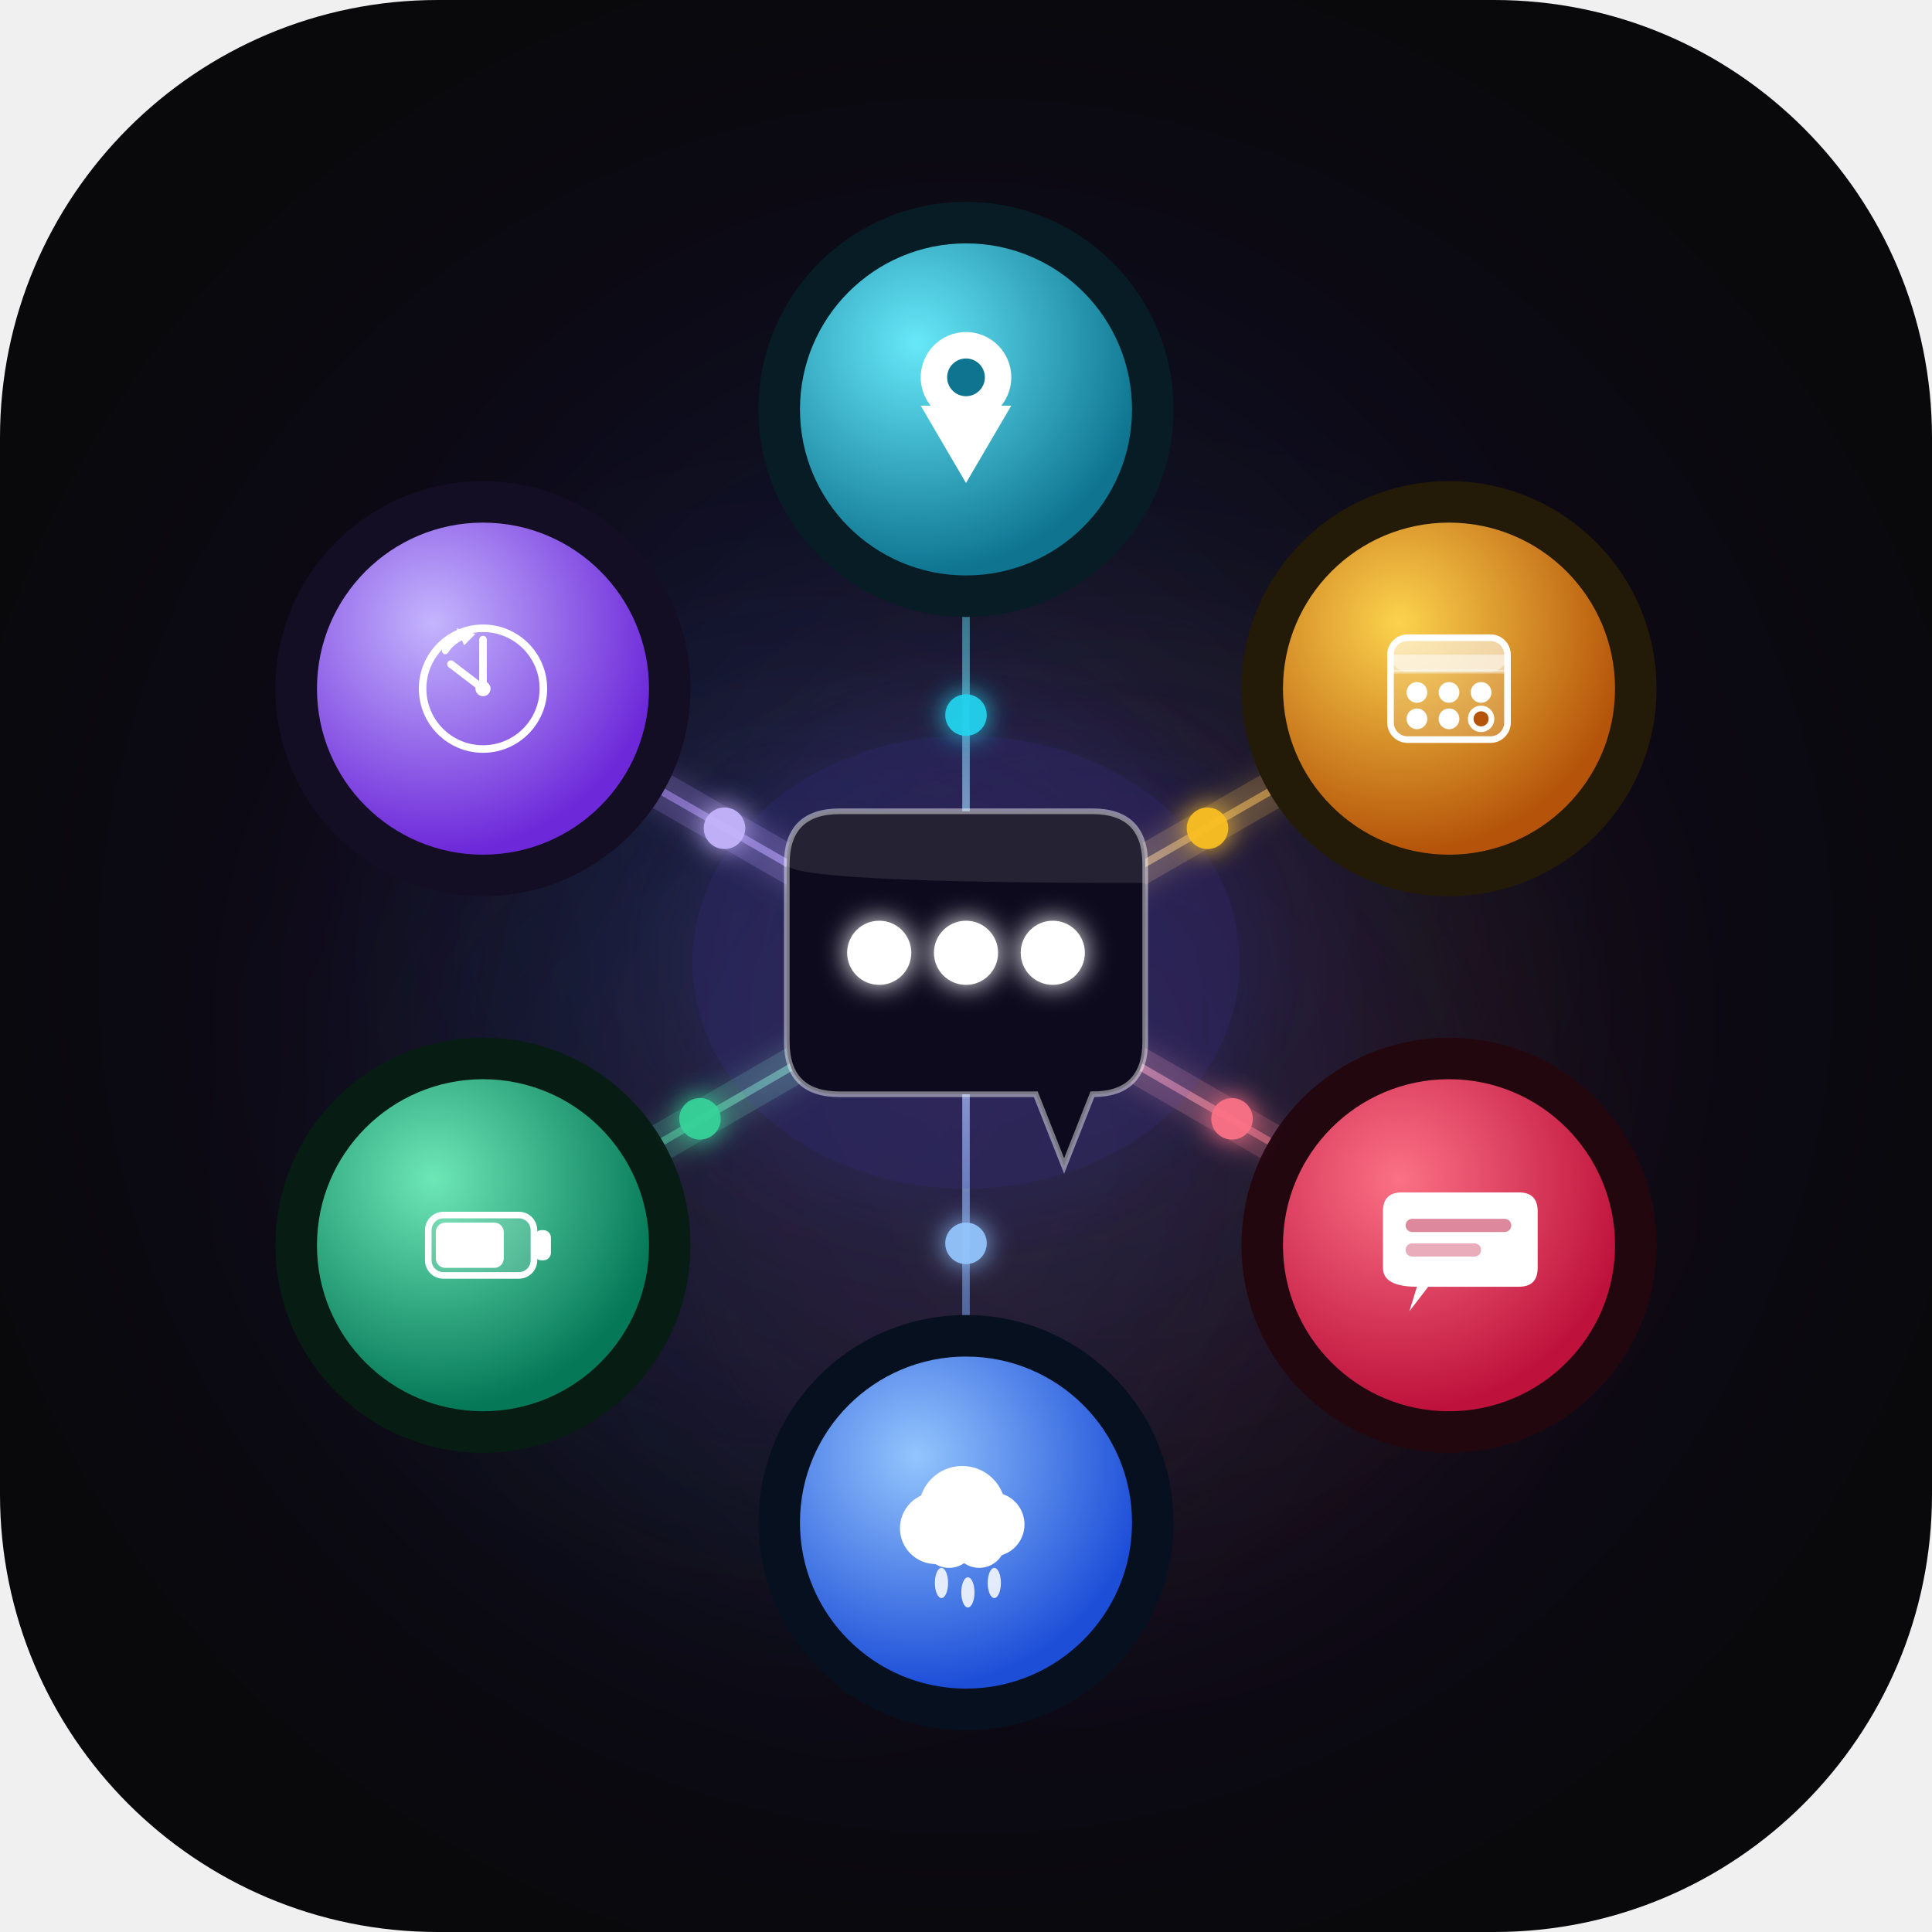
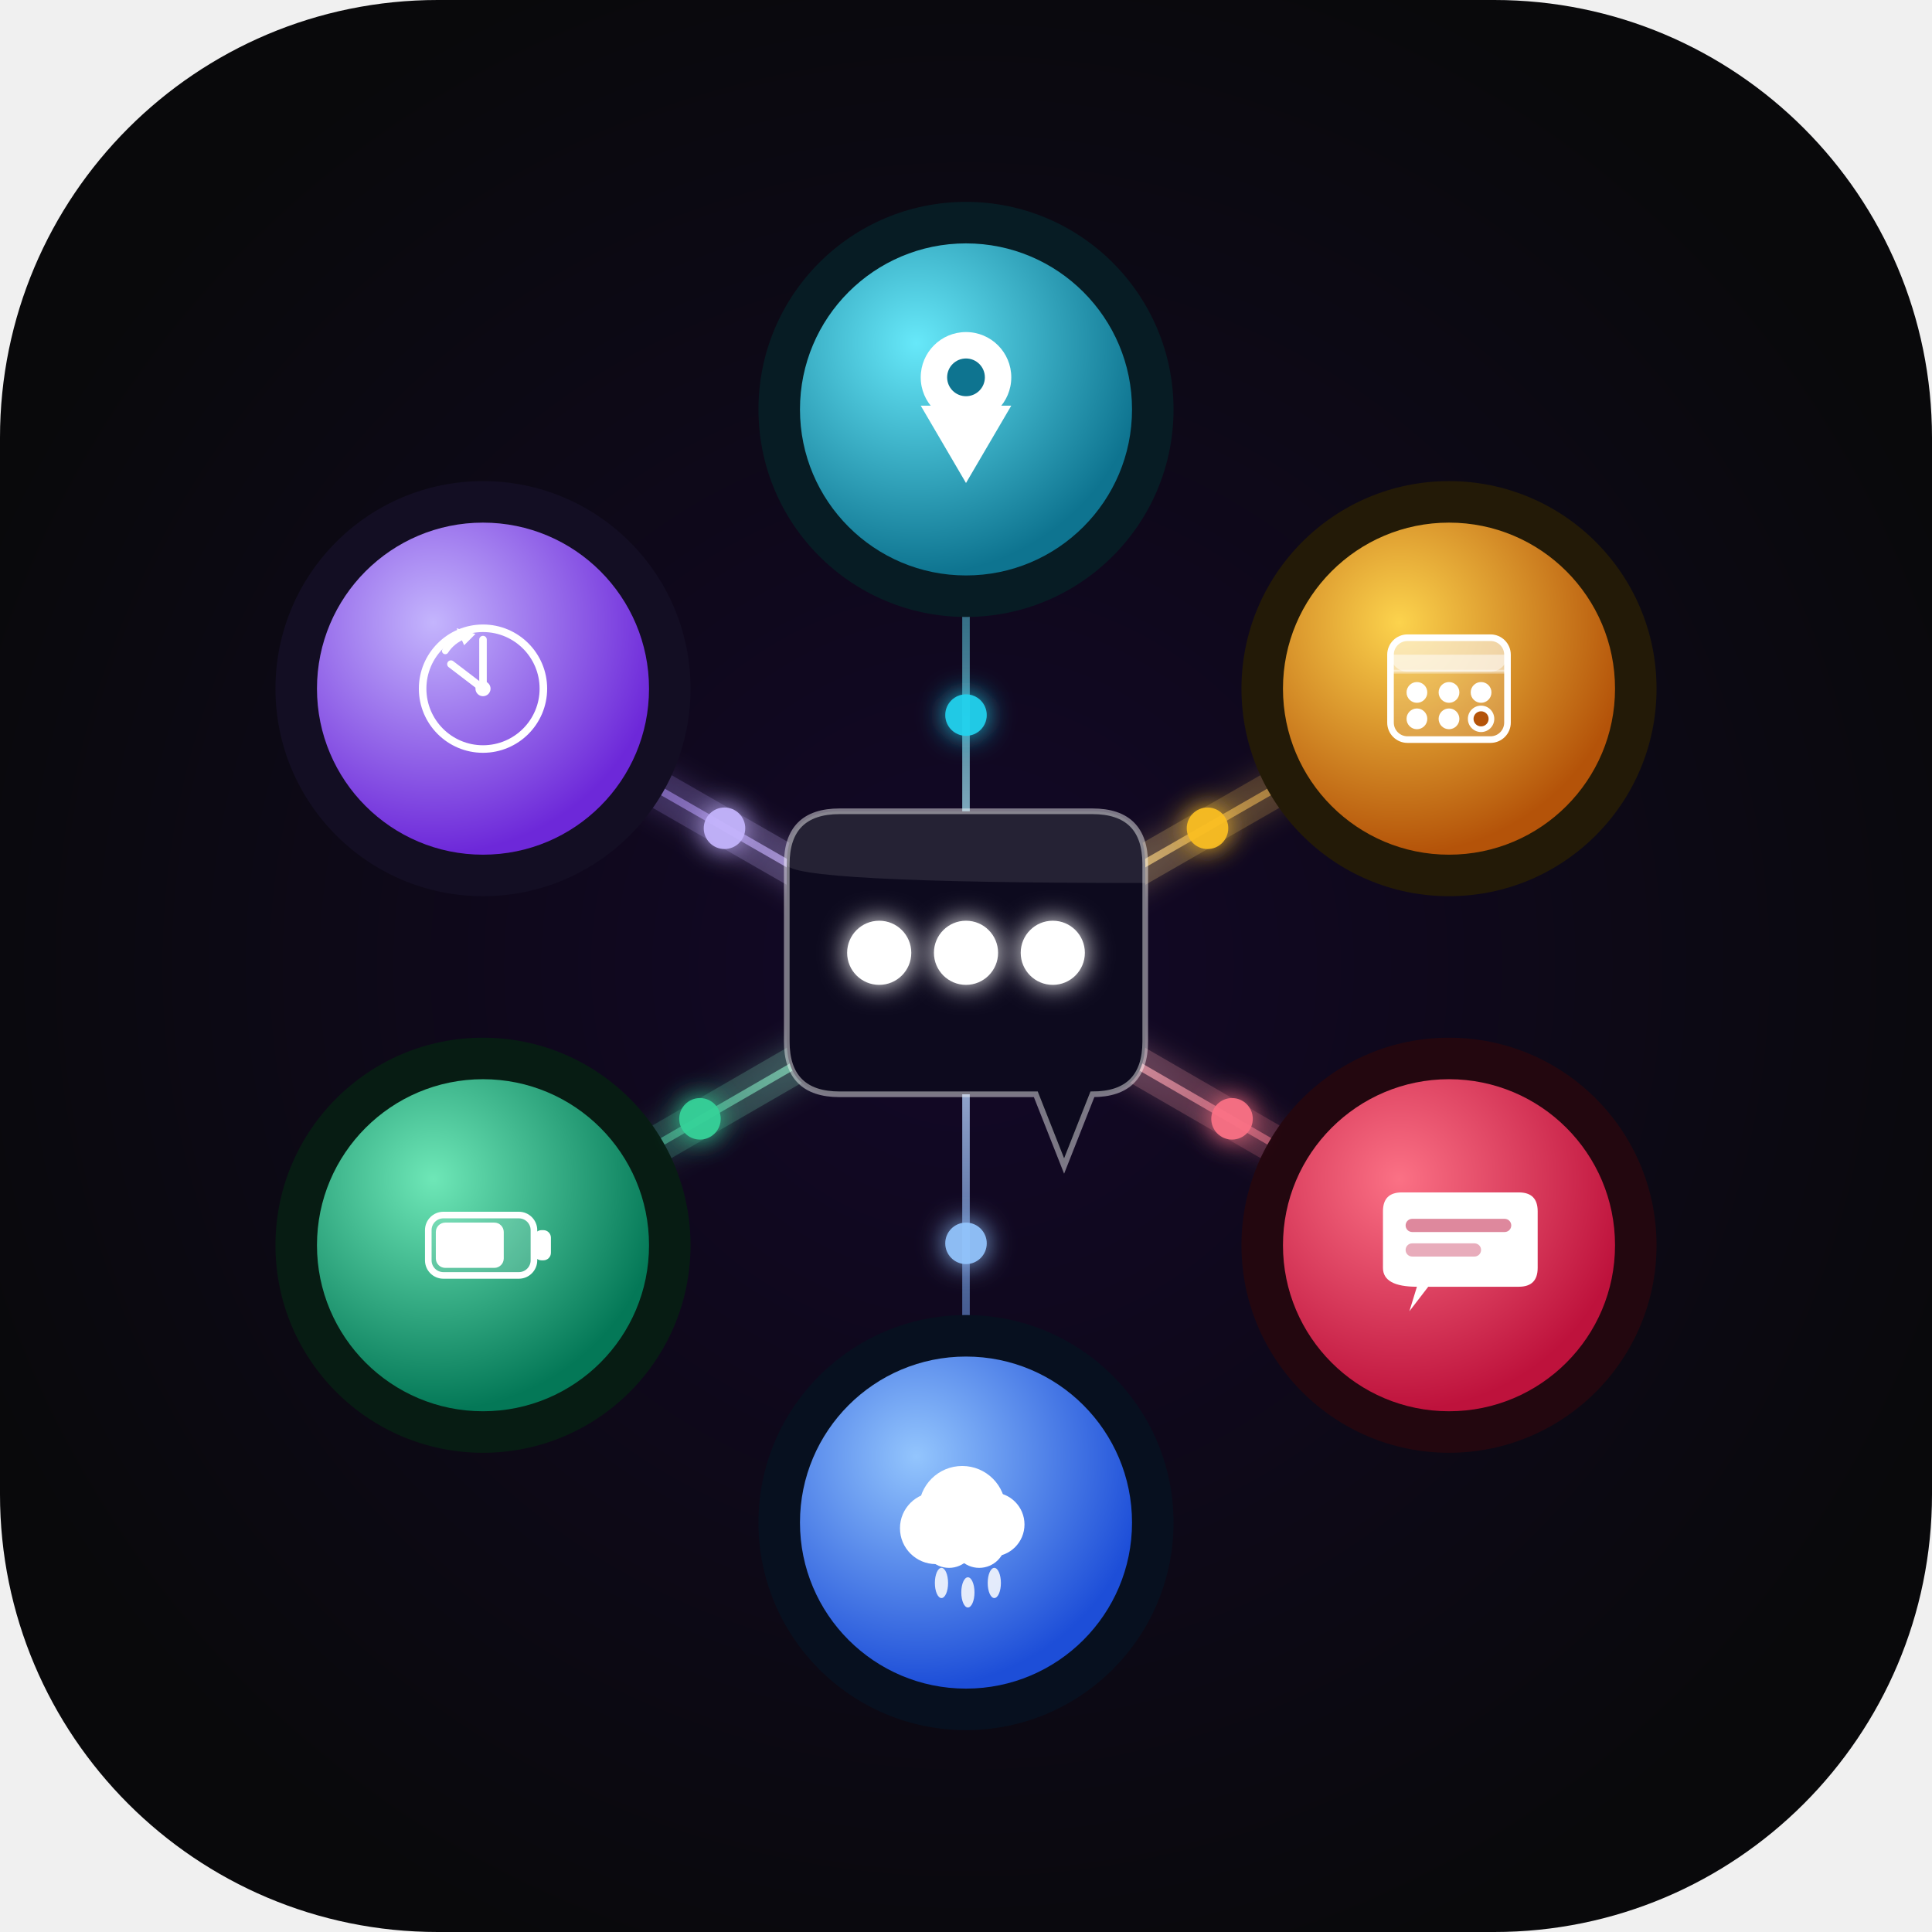
<svg xmlns="http://www.w3.org/2000/svg" width="1024" height="1024" viewBox="0 0 1024 1024">
  <defs>
    <radialGradient id="bg" cx="50%" cy="50%" r="55%">
      <stop offset="0%" stop-color="#130828" />
      <stop offset="100%" stop-color="#09090b" />
    </radialGradient>
    <radialGradient id="nLoc" cx="35%" cy="30%" r="70%">
      <stop offset="0%" stop-color="#67e8f9" />
      <stop offset="100%" stop-color="#0e7490" />
    </radialGradient>
    <radialGradient id="nCal" cx="35%" cy="30%" r="70%">
      <stop offset="0%" stop-color="#fcd34d" />
      <stop offset="100%" stop-color="#b45309" />
    </radialGradient>
    <radialGradient id="nMsg" cx="35%" cy="30%" r="70%">
      <stop offset="0%" stop-color="#fb7185" />
      <stop offset="100%" stop-color="#be123c" />
    </radialGradient>
    <radialGradient id="nWthr" cx="35%" cy="30%" r="70%">
      <stop offset="0%" stop-color="#93c5fd" />
      <stop offset="100%" stop-color="#1d4ed8" />
    </radialGradient>
    <radialGradient id="nBat" cx="35%" cy="30%" r="70%">
      <stop offset="0%" stop-color="#6ee7b7" />
      <stop offset="100%" stop-color="#047857" />
    </radialGradient>
    <radialGradient id="nHist" cx="35%" cy="30%" r="70%">
      <stop offset="0%" stop-color="#c4b5fd" />
      <stop offset="100%" stop-color="#6d28d9" />
    </radialGradient>
    <radialGradient id="orbGlow" cx="50%" cy="42%" r="50%">
      <stop offset="0%" stop-color="white" />
      <stop offset="55%" stop-color="white" stop-opacity="0.65" />
      <stop offset="100%" stop-color="white" stop-opacity="0" />
    </radialGradient>
    <linearGradient id="lnTop" x1="512" y1="217" x2="512" y2="512" gradientUnits="userSpaceOnUse">
      <stop offset="0%" stop-color="#06b6d4" stop-opacity="0.3" />
      <stop offset="100%" stop-color="#e0f2fe" stop-opacity="0.9" />
    </linearGradient>
    <linearGradient id="lnTR" x1="768" y1="365" x2="512" y2="512" gradientUnits="userSpaceOnUse">
      <stop offset="0%" stop-color="#f59e0b" stop-opacity="0.3" />
      <stop offset="100%" stop-color="#fef3c7" stop-opacity="0.9" />
    </linearGradient>
    <linearGradient id="lnBR" x1="768" y1="660" x2="512" y2="512" gradientUnits="userSpaceOnUse">
      <stop offset="0%" stop-color="#f43f5e" stop-opacity="0.3" />
      <stop offset="100%" stop-color="#ffe4e6" stop-opacity="0.9" />
    </linearGradient>
    <linearGradient id="lnBot" x1="512" y1="807" x2="512" y2="512" gradientUnits="userSpaceOnUse">
      <stop offset="0%" stop-color="#3b82f6" stop-opacity="0.3" />
      <stop offset="100%" stop-color="#dbeafe" stop-opacity="0.9" />
    </linearGradient>
    <linearGradient id="lnBL" x1="256" y1="660" x2="512" y2="512" gradientUnits="userSpaceOnUse">
      <stop offset="0%" stop-color="#10b981" stop-opacity="0.3" />
      <stop offset="100%" stop-color="#d1fae5" stop-opacity="0.9" />
    </linearGradient>
    <linearGradient id="lnTL" x1="256" y1="365" x2="512" y2="512" gradientUnits="userSpaceOnUse">
      <stop offset="0%" stop-color="#8b5cf6" stop-opacity="0.3" />
      <stop offset="100%" stop-color="#ede9fe" stop-opacity="0.9" />
    </linearGradient>
    <filter id="ambGlow" x="-50%" y="-50%" width="200%" height="200%">
      <feGaussianBlur stdDeviation="55" />
    </filter>
    <filter id="nodeGlow" x="-60%" y="-60%" width="220%" height="220%">
      <feGaussianBlur in="SourceGraphic" stdDeviation="22" result="b" />
      <feMerge>
        <feMergeNode in="b" />
        <feMergeNode in="SourceGraphic" />
      </feMerge>
    </filter>
    <filter id="lineGlow" x="-20%" y="-20%" width="140%" height="140%">
      <feGaussianBlur in="SourceGraphic" stdDeviation="7" result="b" />
      <feMerge>
        <feMergeNode in="b" />
        <feMergeNode in="SourceGraphic" />
      </feMerge>
    </filter>
    <filter id="orbHalo" x="-100%" y="-100%" width="300%" height="300%">
      <feGaussianBlur in="SourceGraphic" stdDeviation="28" result="b" />
      <feMerge>
        <feMergeNode in="b" />
        <feMergeNode in="SourceGraphic" />
      </feMerge>
    </filter>
    <filter id="dotGlow" x="-150%" y="-150%" width="400%" height="400%">
      <feGaussianBlur in="SourceGraphic" stdDeviation="7" result="b" />
      <feMerge>
        <feMergeNode in="b" />
        <feMergeNode in="SourceGraphic" />
      </feMerge>
    </filter>
  </defs>
  <rect width="1024" height="1024" rx="232" fill="url(#bg)" />
-   <circle cx="512" cy="430" r="260" fill="#06b6d4" opacity="0.04" filter="url(#ambGlow)" />
-   <circle cx="600" cy="540" r="240" fill="#f59e0b" opacity="0.04" filter="url(#ambGlow)" />
-   <circle cx="580" cy="620" r="240" fill="#f43f5e" opacity="0.04" filter="url(#ambGlow)" />
-   <circle cx="512" cy="580" r="260" fill="#3b82f6" opacity="0.04" filter="url(#ambGlow)" />
-   <circle cx="424" cy="620" r="240" fill="#10b981" opacity="0.04" filter="url(#ambGlow)" />
-   <circle cx="424" cy="540" r="240" fill="#8b5cf6" opacity="0.05" filter="url(#ambGlow)" />
  <line x1="512" y1="217" x2="512" y2="512" stroke="url(#lnTop)" stroke-width="20" stroke-linecap="round" opacity="0.4" filter="url(#lineGlow)" />
  <line x1="768" y1="365" x2="512" y2="512" stroke="url(#lnTR)" stroke-width="20" stroke-linecap="round" opacity="0.4" filter="url(#lineGlow)" />
  <line x1="768" y1="660" x2="512" y2="512" stroke="url(#lnBR)" stroke-width="20" stroke-linecap="round" opacity="0.4" filter="url(#lineGlow)" />
  <line x1="512" y1="807" x2="512" y2="512" stroke="url(#lnBot)" stroke-width="20" stroke-linecap="round" opacity="0.4" filter="url(#lineGlow)" />
  <line x1="256" y1="660" x2="512" y2="512" stroke="url(#lnBL)" stroke-width="20" stroke-linecap="round" opacity="0.4" filter="url(#lineGlow)" />
  <line x1="256" y1="365" x2="512" y2="512" stroke="url(#lnTL)" stroke-width="20" stroke-linecap="round" opacity="0.4" filter="url(#lineGlow)" />
  <line x1="512" y1="217" x2="512" y2="512" stroke="url(#lnTop)" stroke-width="4" stroke-linecap="round" />
  <line x1="768" y1="365" x2="512" y2="512" stroke="url(#lnTR)" stroke-width="4" stroke-linecap="round" />
  <line x1="768" y1="660" x2="512" y2="512" stroke="url(#lnBR)" stroke-width="4" stroke-linecap="round" />
  <line x1="512" y1="807" x2="512" y2="512" stroke="url(#lnBot)" stroke-width="4" stroke-linecap="round" />
  <line x1="256" y1="660" x2="512" y2="512" stroke="url(#lnBL)" stroke-width="4" stroke-linecap="round" />
  <line x1="256" y1="365" x2="512" y2="512" stroke="url(#lnTL)" stroke-width="4" stroke-linecap="round" />
  <circle cx="512" cy="217" r="110" fill="#071c24" />
  <circle cx="512" cy="217" r="88" fill="url(#nLoc)" />
  <circle cx="512" cy="200" r="24" fill="white" />
  <polygon points="488,215 536,215 512,256" fill="white" />
  <circle cx="512" cy="200" r="10" fill="#0e7490" />
  <circle cx="768" cy="365" r="110" fill="#231a07" />
  <circle cx="768" cy="365" r="88" fill="url(#nCal)" />
  <rect x="737" y="338" width="62" height="54" rx="9" fill="white" opacity="0.15" />
  <rect x="737" y="338" width="62" height="54" rx="9" fill="none" stroke="white" stroke-width="3.5" />
  <rect x="737" y="338" width="62" height="18" rx="9" fill="white" opacity="0.5" />
  <rect x="737" y="347" width="62" height="9" fill="white" opacity="0.5" />
  <line x1="737" y1="356" x2="799" y2="356" stroke="white" stroke-width="2" opacity="0.4" />
  <circle cx="751" cy="367" r="5.5" fill="white" />
  <circle cx="768" cy="367" r="5.5" fill="white" />
  <circle cx="785" cy="367" r="5.5" fill="white" />
  <circle cx="751" cy="381" r="5.5" fill="white" />
  <circle cx="768" cy="381" r="5.5" fill="white" />
  <circle cx="785" cy="381" r="7" fill="white" />
  <circle cx="785" cy="381" r="4" fill="#b45309" />
  <circle cx="768" cy="660" r="110" fill="#23070f" />
  <circle cx="768" cy="660" r="88" fill="url(#nMsg)" />
  <path d="M 733 642 Q 733 632 743 632 L 805 632 Q 815 632 815 642            L 815 672 Q 815 682 805 682 L 757 682 L 747 695 L 751 682            Q 733 682 733 672 Z" fill="white" />
  <rect x="745" y="646" width="56" height="7" rx="3.5" fill="#be123c" opacity="0.5" />
  <rect x="745" y="659" width="40" height="7" rx="3.5" fill="#be123c" opacity="0.35" />
  <circle cx="512" cy="807" r="110" fill="#07101f" />
  <circle cx="512" cy="807" r="88" fill="url(#nWthr)" />
  <circle cx="496" cy="810" r="19" fill="white" />
  <circle cx="510" cy="800" r="23" fill="white" />
  <circle cx="526" cy="808" r="17" fill="white" />
  <circle cx="503" cy="817" r="14" fill="white" />
  <circle cx="519" cy="817" r="14" fill="white" />
  <ellipse cx="499" cy="839" rx="3.5" ry="8" fill="white" opacity="0.85" />
  <ellipse cx="513" cy="844" rx="3.5" ry="8" fill="white" opacity="0.85" />
  <ellipse cx="527" cy="839" rx="3.5" ry="8" fill="white" opacity="0.85" />
  <circle cx="256" cy="660" r="110" fill="#071c13" />
  <circle cx="256" cy="660" r="88" fill="url(#nBat)" />
  <rect x="227" y="644" width="56" height="32" rx="8" fill="white" opacity="0.15" />
  <rect x="227" y="644" width="56" height="32" rx="8" fill="none" stroke="white" stroke-width="3.5" />
  <rect x="283" y="652" width="9" height="16" rx="4" fill="white" />
  <rect x="231" y="648" width="36" height="24" rx="5" fill="white" />
  <circle cx="256" cy="365" r="110" fill="#130e23" />
  <circle cx="256" cy="365" r="88" fill="url(#nHist)" />
  <circle cx="256" cy="365" r="32" fill="none" stroke="white" stroke-width="4" />
  <circle cx="256" cy="365" r="4" fill="white" />
  <line x1="256" y1="365" x2="256" y2="339" stroke="white" stroke-width="4" stroke-linecap="round" />
  <line x1="256" y1="365" x2="239" y2="352" stroke="white" stroke-width="4" stroke-linecap="round" />
  <path d="M 246 337 A 20 20 0 0 0 236 345" fill="none" stroke="white" stroke-width="3.5" stroke-linecap="round" />
  <polygon points="242,333 246,342 252,336" fill="white" />
-   <ellipse cx="512" cy="510" rx="145" ry="120" fill="#4338ca" opacity="0.18" filter="url(#orbHalo)" />
  <path d="M 417 458 Q 417 430 445 430 L 579 430 Q 607 430 607 458            L 607 552 Q 607 580 579 580 L 579 580 L 564 618 L 549 580            L 445 580 Q 417 580 417 552 Z" fill="#0d0a1e" />
  <path d="M 417 458 Q 417 430 445 430 L 579 430 Q 607 430 607 458            L 607 552 Q 607 580 579 580 L 579 580 L 564 618 L 549 580            L 445 580 Q 417 580 417 552 Z" fill="none" stroke="white" stroke-width="3" stroke-opacity="0.45" />
  <path d="M 417 458 Q 417 430 445 430 L 579 430 Q 607 430 607 458            L 607 468 Q 417 468 417 458 Z" fill="white" opacity="0.10" />
  <circle cx="466" cy="505" r="17" fill="white" filter="url(#dotGlow)" />
  <circle cx="512" cy="505" r="17" fill="white" filter="url(#dotGlow)" />
  <circle cx="558" cy="505" r="17" fill="white" filter="url(#dotGlow)" />
  <circle cx="512" cy="379" r="11" fill="#22d3ee" opacity="0.95" filter="url(#dotGlow)" />
  <circle cx="640" cy="439" r="11" fill="#fbbf24" opacity="0.95" filter="url(#dotGlow)" />
  <circle cx="653" cy="593" r="11" fill="#fb7185" opacity="0.95" filter="url(#dotGlow)" />
  <circle cx="512" cy="659" r="11" fill="#93c5fd" opacity="0.95" filter="url(#dotGlow)" />
  <circle cx="371" cy="593" r="11" fill="#34d399" opacity="0.95" filter="url(#dotGlow)" />
  <circle cx="384" cy="439" r="11" fill="#c4b5fd" opacity="0.95" filter="url(#dotGlow)" />
</svg>
